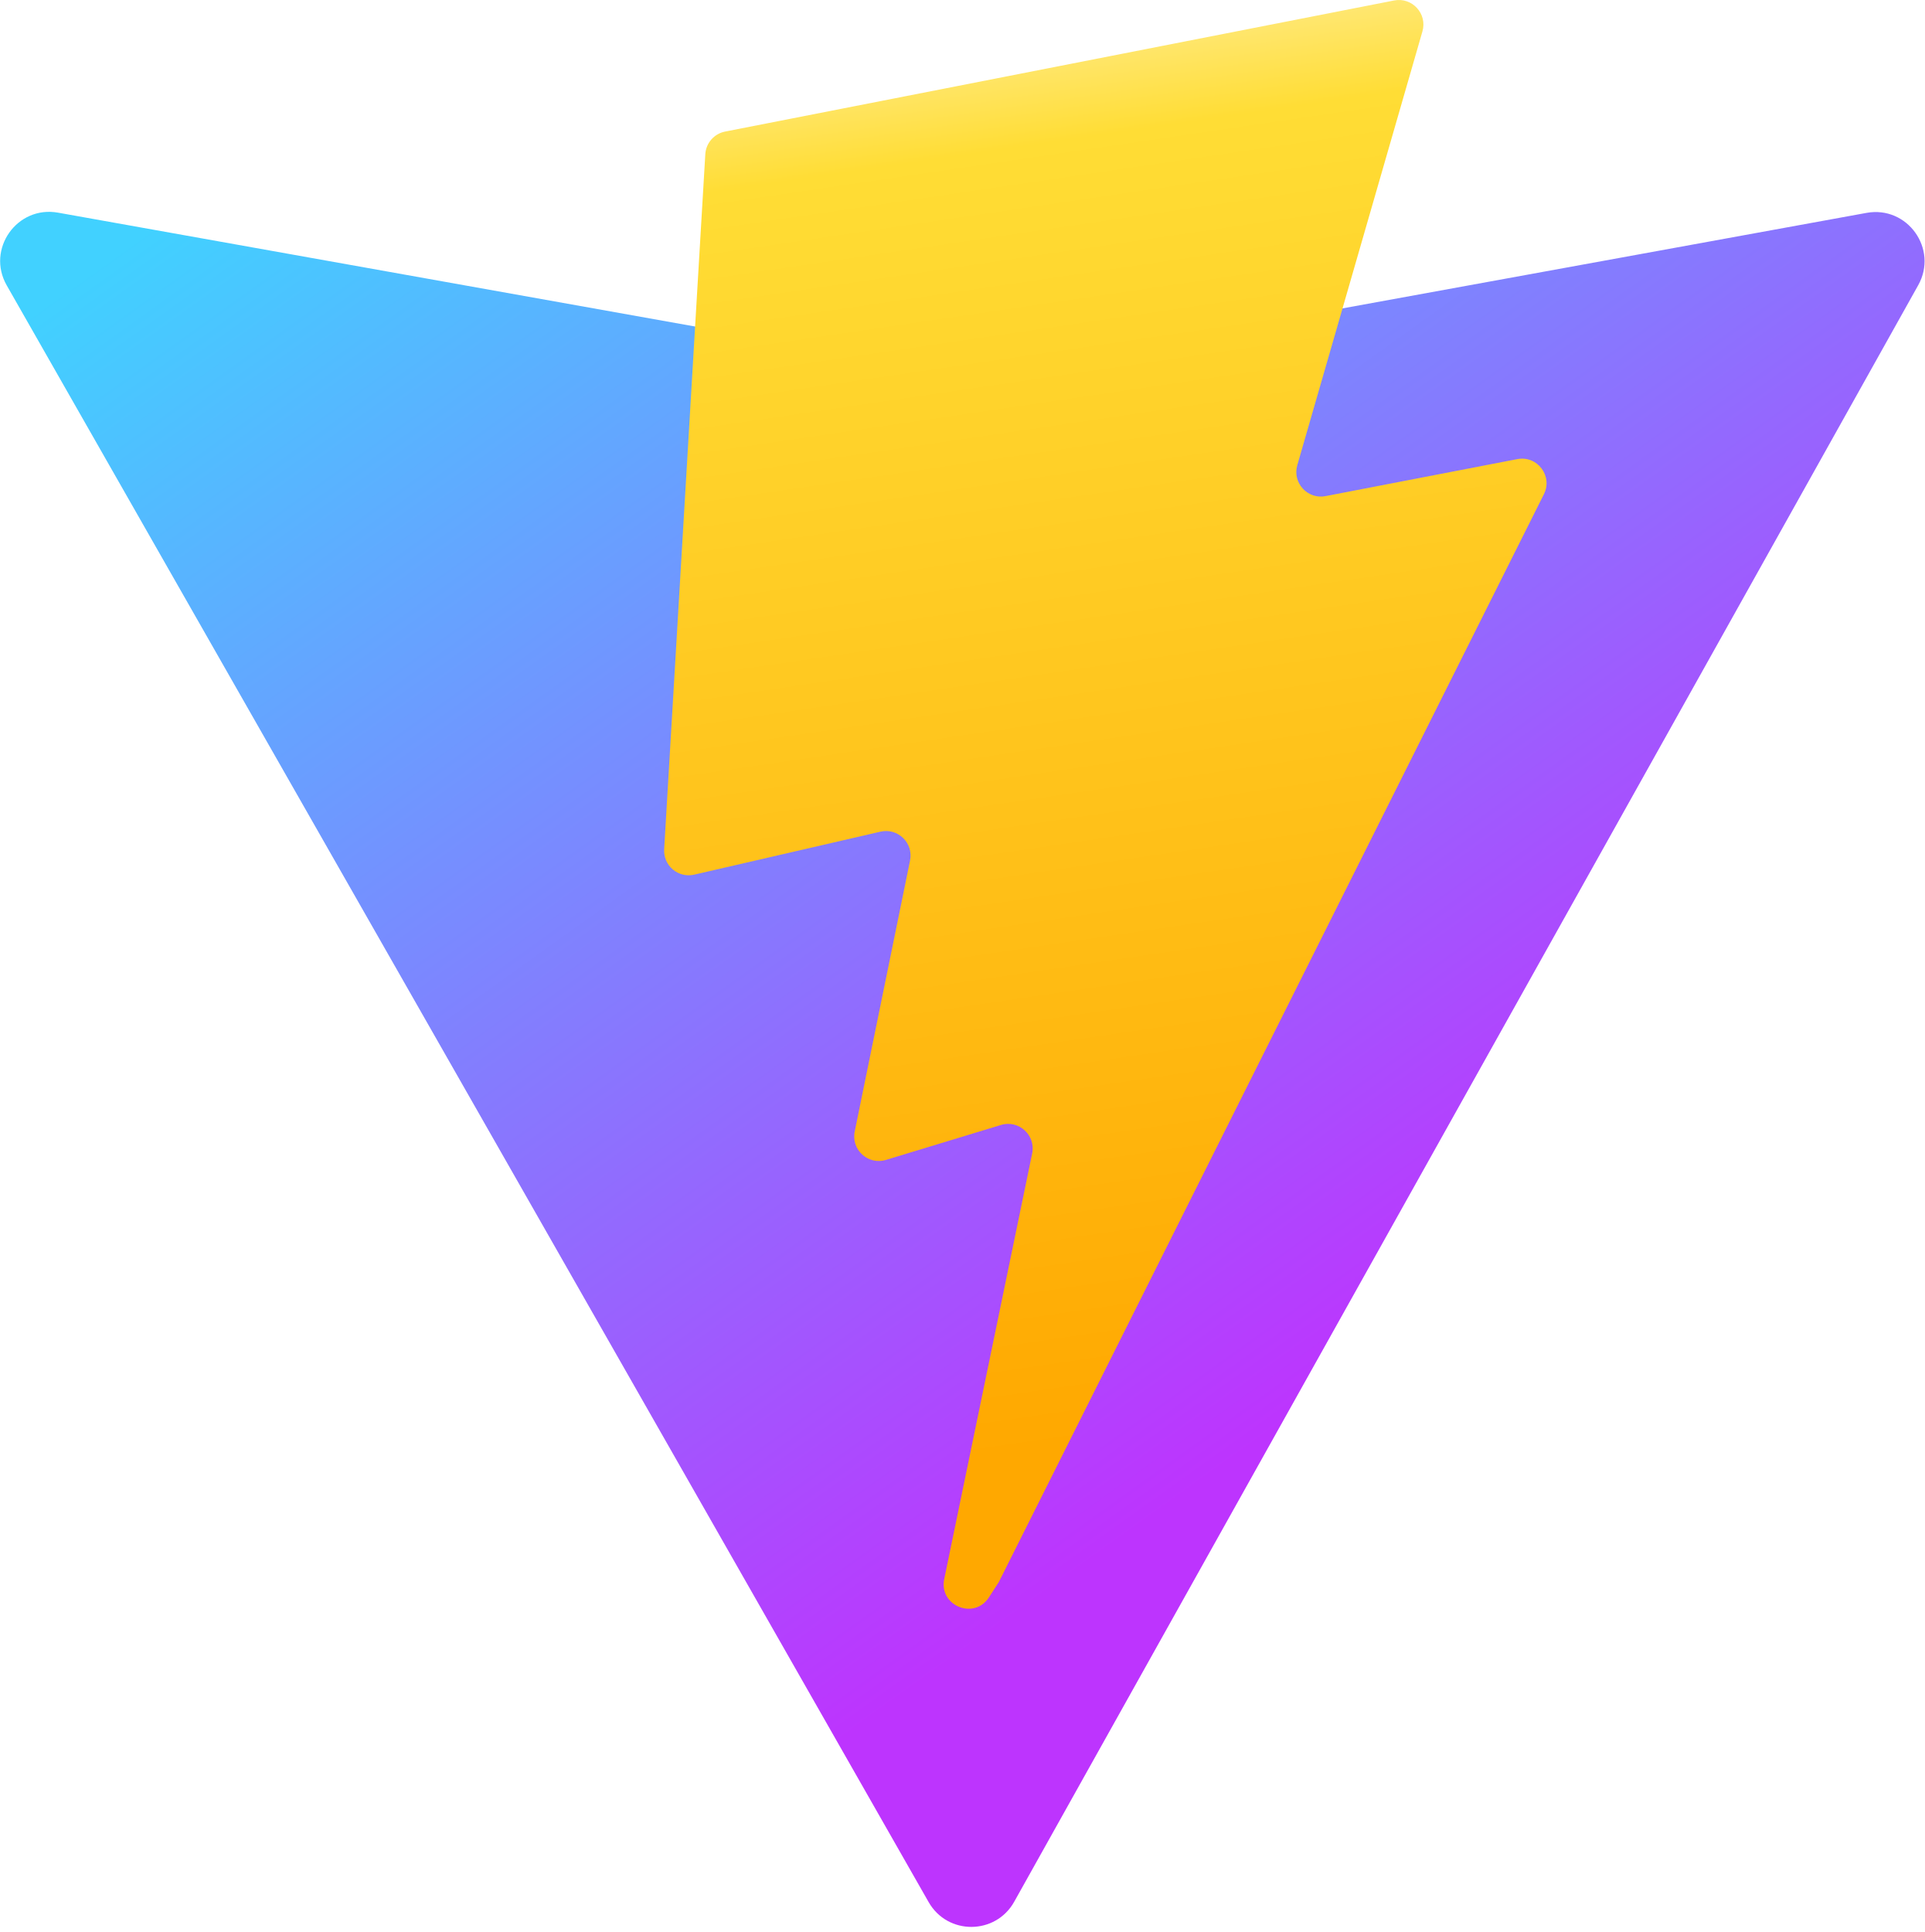
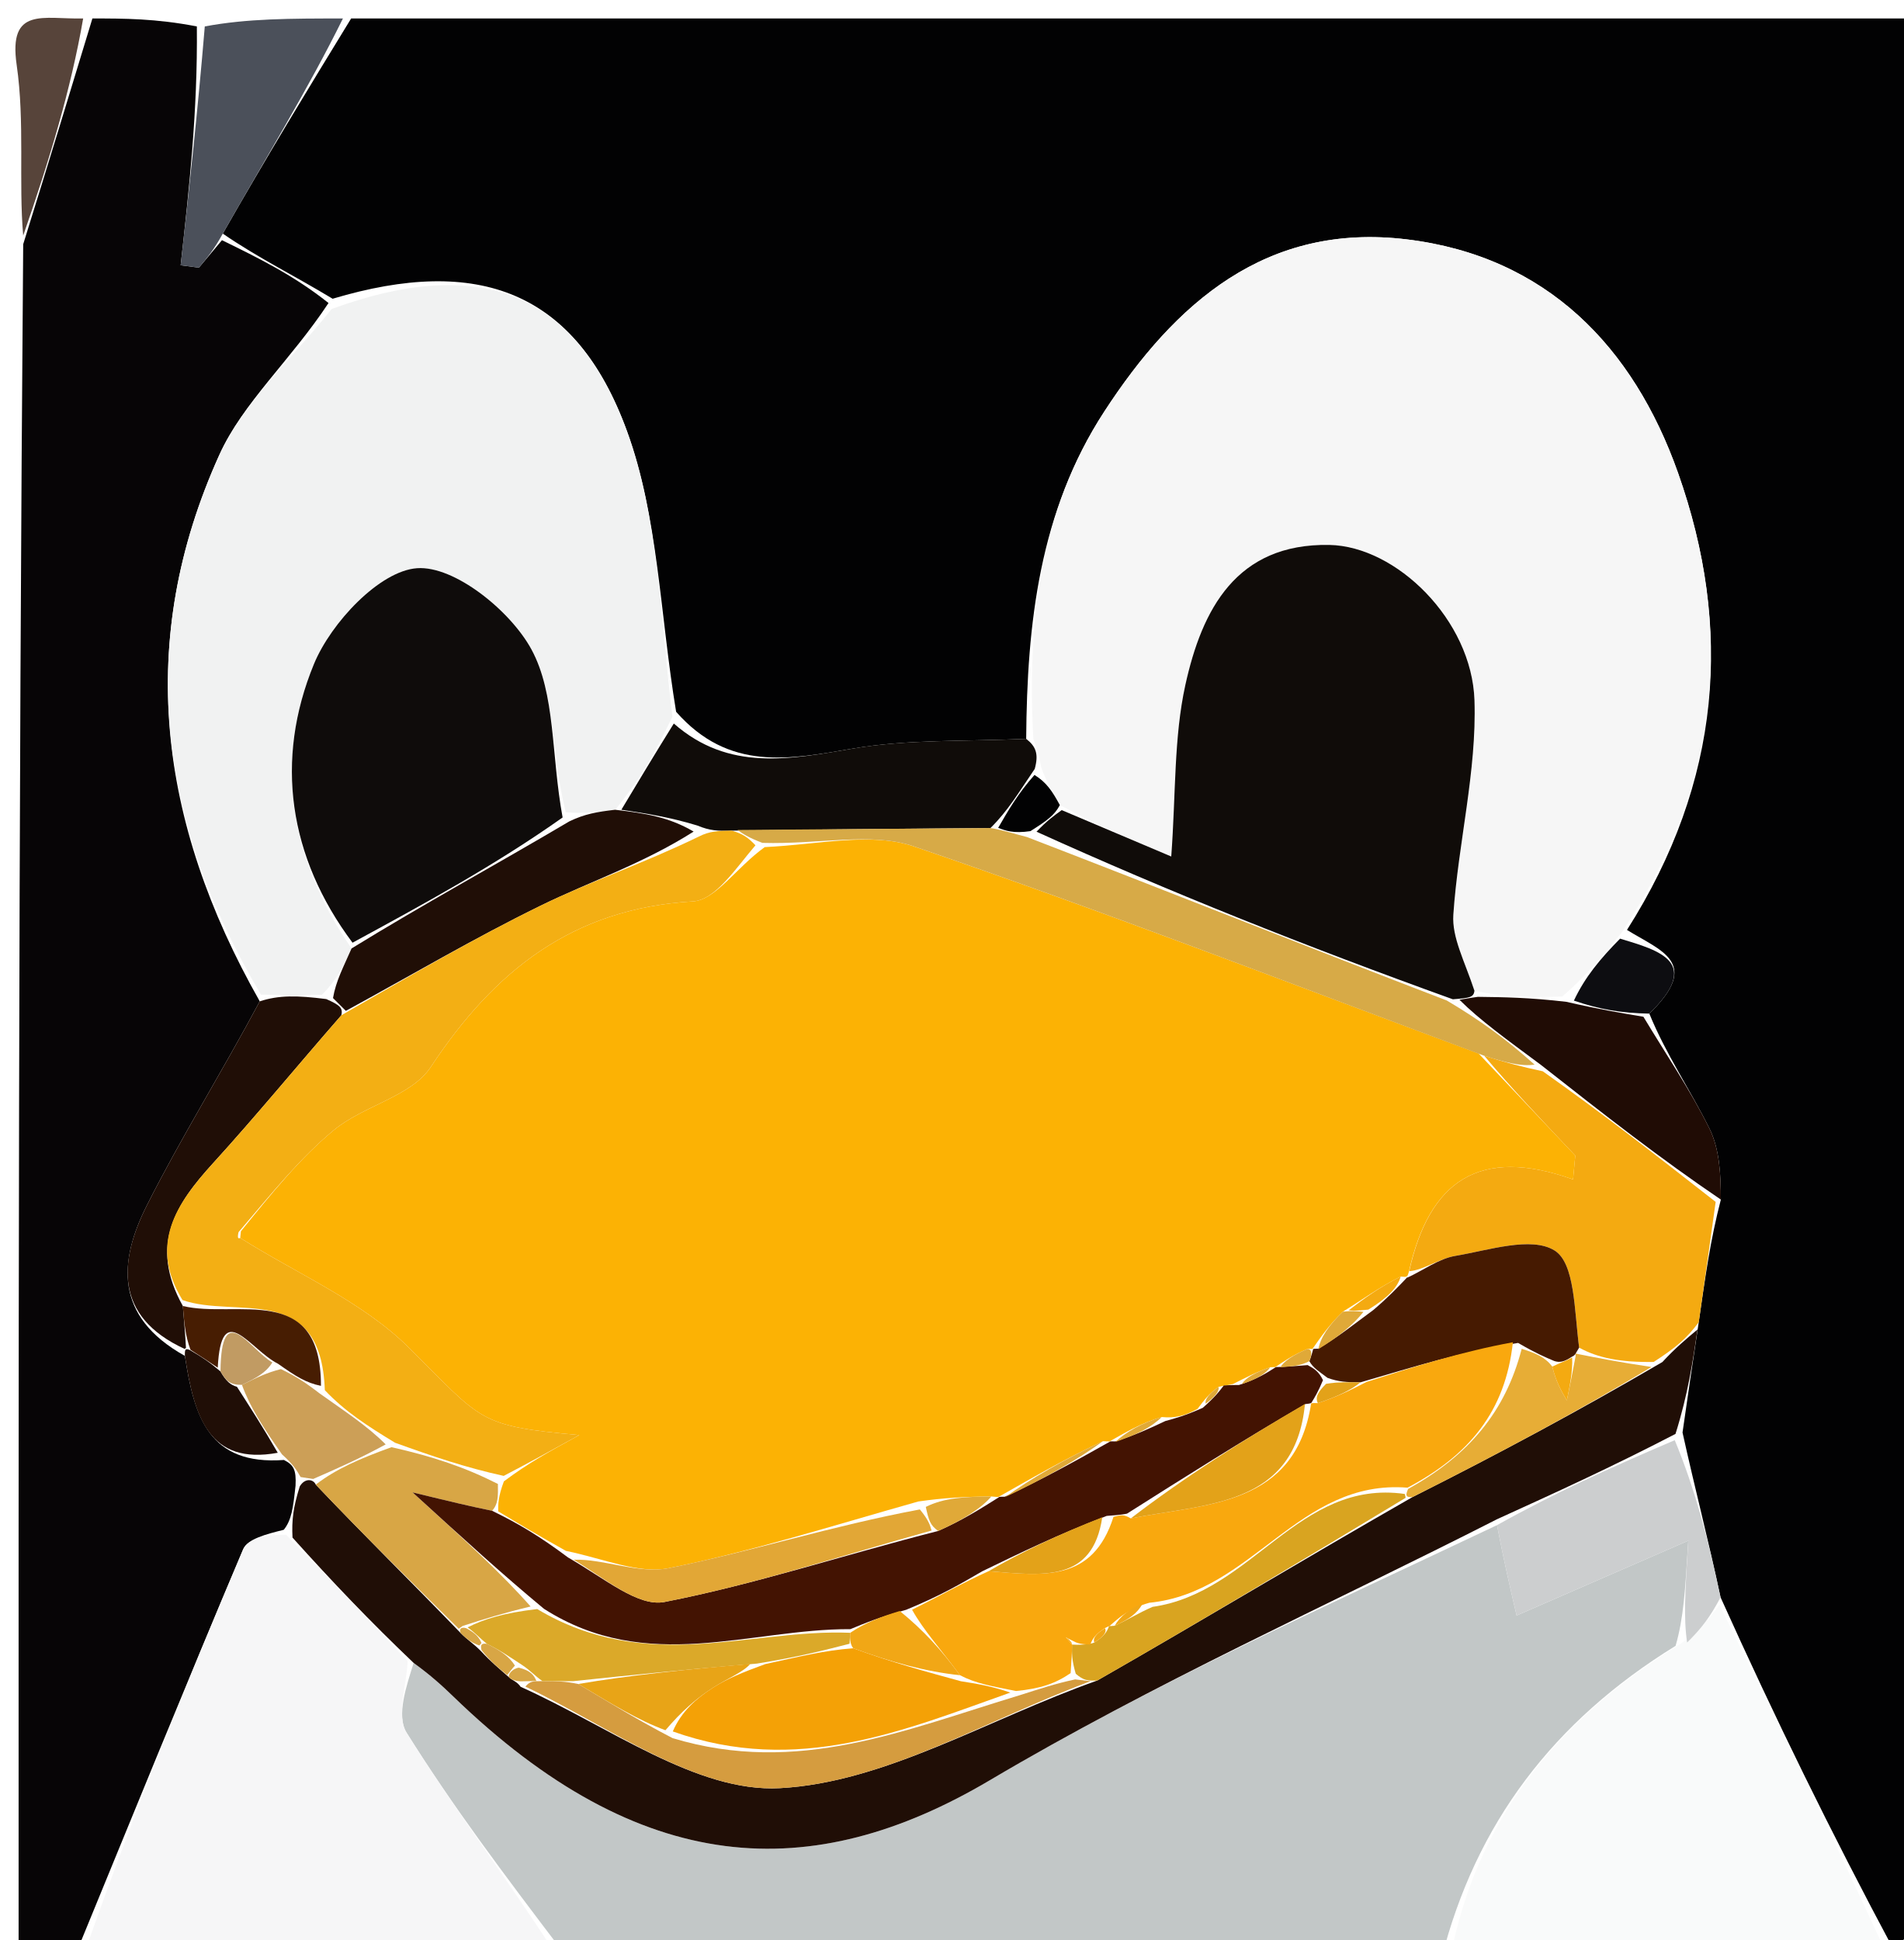
- <svg xmlns="http://www.w3.org/2000/svg" aria-hidden="true" role="img" class="iconify iconify--logos" width="31.88" height="32" preserveAspectRatio="xMidYMid meet" viewBox="0 0 256 257">
-   <defs>
-     <linearGradient id="IconifyId1813088fe1fbc01fb466" x1="-.828%" x2="57.636%" y1="7.652%" y2="78.411%">
-       <stop offset="0%" stop-color="#41D1FF" />
-       <stop offset="100%" stop-color="#BD34FE" />
-     </linearGradient>
-     <linearGradient id="IconifyId1813088fe1fbc01fb467" x1="43.376%" x2="50.316%" y1="2.242%" y2="89.03%">
-       <stop offset="0%" stop-color="#FFEA83" />
-       <stop offset="8.333%" stop-color="#FFDD35" />
-       <stop offset="100%" stop-color="#FFA800" />
-     </linearGradient>
-   </defs>
-   <path fill="url(#IconifyId1813088fe1fbc01fb466)" d="M255.153 37.938L134.897 252.976c-2.483 4.44-8.862 4.466-11.382.048L.875 37.958c-2.746-4.814 1.371-10.646 6.827-9.67l120.385 21.517a6.537 6.537 0 0 0 2.322-.004l117.867-21.483c5.438-.991 9.574 4.796 6.877 9.62Z" />
-   <path fill="url(#IconifyId1813088fe1fbc01fb467)" d="M185.432.063L96.44 17.501a3.268 3.268 0 0 0-2.634 3.014l-5.474 92.456a3.268 3.268 0 0 0 3.997 3.378l24.777-5.718c2.318-.535 4.413 1.507 3.936 3.838l-7.361 36.047c-.495 2.426 1.782 4.5 4.151 3.78l15.304-4.649c2.372-.72 4.652 1.36 4.15 3.788l-11.698 56.621c-.732 3.542 3.979 5.473 5.943 2.437l1.313-2.028l72.516-144.72c1.215-2.423-.88-5.186-3.54-4.672l-25.505 4.922c-2.396.462-4.435-1.77-3.759-4.114l16.646-57.705c.677-2.35-1.37-4.583-3.769-4.113Z" />
+ <svg xmlns="http://www.w3.org/2000/svg" version="1.1" id="Layer_1" x="0px" y="0px" width="100%" viewBox="0 0 103 105" enable-background="new 0 0 103 105" xml:space="preserve">
+   <path fill="#020203" opacity="1" stroke="none" d=" M19,1   C47.333,1 75.667,1 104,1   C104,34.667 104.011,68.333 103.958,102   C103.956,103.334 103.333,104.667 102.527,105.635   C99.051,99.132 96.048,92.995 93.099,86.45   C92.436,83.32 91.718,80.595 91.042,77.533   C91.34,75.449 91.597,73.703 91.919,71.566   C92.268,69.133 92.552,67.092 93.116,64.926   C93.112,63.549 93.049,62.186 92.493,61.068   C91.455,58.981 90.13,57.035 89.246,54.861   C92.098,52.088 89.846,51.461 88.037,50.331   C93.151,42.285 93.773,34 90.799,25.594   C88.387,18.778 83.687,13.871 76.119,12.956   C68.526,12.037 63.592,16.375 59.755,22.272   C56.24,27.672 55.573,33.737 55.527,39.989   C52.144,40.134 49.102,40.011 46.167,40.512   C42.719,41.101 39.439,41.769 36.585,38.524   C35.704,33.195 35.618,27.971 33.926,23.334   C31.147,15.72 25.867,13.819 17.998,16.169   C15.89,14.896 13.95,13.948 12.055,12.644   C14.401,8.526 16.7,4.763 19,1  z" />
+   <path fill="#070506" opacity="1" stroke="none" d=" M12.01,13   C13.95,13.948 15.89,14.896 17.776,16.4   C15.732,19.499 13.154,21.776 11.862,24.634   C7.326,34.668 8.541,44.471 14.055,54.196   C11.963,58.104 9.795,61.575 7.959,65.214   C6.43,68.242 6.152,71.239 10.005,73.386   C10.506,76.695 11.308,79.315 15.364,79.019   C15.888,79.284 16.037,79.551 15.992,80.411   C15.863,81.597 15.781,82.274 15.354,82.798   C14.374,83.043 13.393,83.295 13.154,83.86   C10.041,91.214 7.034,98.613 4,106   C3.005,106 2.009,106 1.007,106   C1,75.312 1,44.625 1.255,13.219   C2.674,8.667 3.837,4.834 5,1   C6.714,1 8.429,1 10.652,1.431   C10.699,6.027 10.237,10.193 9.775,14.358   C10.104,14.401 10.434,14.444 10.764,14.486   C11.179,13.991 11.594,13.495 12.01,13  z" />
+   <path fill="#C2C7C7" opacity="1" stroke="none" d=" M78,106   C62.312,106 46.625,106 30.459,105.645   C27.29,101.473 24.475,97.734 22.002,93.782   C21.425,92.86 22.009,91.21 22.382,90.003   C23.311,90.677 23.924,91.236 24.52,91.813   C34.677,101.649 43.92,102.062 53.567,96.349   C62.404,91.116 71.838,86.892 81.003,82.547   C81.371,84.47 81.745,86.071 82.064,87.438   C85.527,85.928 88.042,84.832 91.353,83.389   C91.182,86.171 91.094,87.595 90.667,89.08   C84.035,93.164 79.847,98.727 78,106  z" />
+   <path fill="#F6F6F7" opacity="1" stroke="none" d=" M22.059,89.895   C22.009,91.21 21.425,92.86 22.002,93.782   C24.475,97.734 27.29,101.473 29.99,105.645   C21.646,106 13.292,106 4.469,106   C7.034,98.613 10.041,91.214 13.154,83.86   C13.393,83.295 14.374,83.043 15.484,83.069   C17.992,85.626 20.025,87.761 22.059,89.895  z" />
+   <path fill="#F9FAFA" opacity="1" stroke="none" d=" M78.469,106   C79.847,98.727 84.035,93.164 90.951,88.959   C92.065,88.137 92.555,87.497 93.045,86.857   C96.048,92.995 99.051,99.132 102.027,105.635   C94.312,106 86.625,106 78.469,106  z" />
+   <path fill="#4B505A" opacity="1" stroke="none" d=" M12.055,12.644   C11.594,13.495 11.179,13.991 10.764,14.486   C10.434,14.444 10.104,14.401 9.775,14.358   C10.237,10.193 10.699,6.027 11.081,1.431   C13.371,1 15.741,1 18.556,1   C16.7,4.763 14.401,8.526 12.055,12.644  z" />
+   <path fill="#57443A" opacity="1" stroke="none" d=" M4.5,1   C3.837,4.834 2.674,8.667 1.255,12.75   C1,9.833 1.351,6.616 0.902,3.514   C0.443,0.337 2.346,1.048 4.5,1  z" />
+   <path fill="#F6F6F6" opacity="1" stroke="none" d=" M55.915,39.997   C55.573,33.737 56.24,27.672 59.755,22.272   C63.592,16.375 68.526,12.037 76.119,12.956   C83.687,13.871 88.387,18.778 90.799,25.594   C93.773,34 93.151,42.285 87.783,50.433   C86.585,51.895 85.761,52.885 84.527,53.939   C82.732,53.986 81.348,53.97 79.782,53.622   C79.258,52.029 78.556,50.742 78.64,49.508   C78.902,45.627 79.912,41.75 79.784,37.9   C79.638,33.553 75.554,29.561 71.931,29.494   C66.886,29.401 65.037,33.002 64.141,37.068   C63.513,39.916 63.629,42.928 63.377,46.357   C61.307,45.48 59.379,44.663 57.349,43.576   C56.943,42.829 56.638,42.353 56.345,41.549   C56.21,40.813 56.062,40.405 55.915,39.997  z" />
+   <path fill="#F1F2F2" opacity="1" stroke="none" d=" M14.121,53.833   C8.541,44.471 7.326,34.668 11.862,24.634   C13.154,21.776 15.732,19.499 17.943,16.725   C25.867,13.819 31.147,15.72 33.926,23.334   C35.618,27.971 35.704,33.195 36.386,38.791   C35.381,40.894 34.501,42.36 33.287,43.827   C32.294,43.942 31.635,44.056 30.611,43.96   C29.816,40.841 30.071,37.561 28.751,35.139   C27.612,33.047 24.587,30.609 22.568,30.753   C20.542,30.897 17.908,33.705 16.987,35.942   C14.851,41.13 15.606,46.378 19.023,51.333   C18.576,52.358 18.182,53.073 17.422,53.842   C16.078,53.875 15.1,53.854 14.121,53.833  z" />
+   <path fill="#200E06" opacity="1" stroke="none" d=" M22.382,90.003   C20.025,87.761 17.992,85.626 15.828,83.221   C15.781,82.274 15.863,81.597 16.219,80.452   C16.493,79.984 16.951,80.046 17.085,80.352   C19.755,83.158 22.291,85.657 24.927,88.388   C25.317,88.782 25.607,88.943 26.017,89.357   C26.575,89.961 27.011,90.311 27.554,90.79   C27.662,90.919 27.985,91.009 28.169,91.294   C32.976,93.455 37.689,97.024 42.198,96.782   C47.891,96.477 53.416,93.065 59.375,90.956   C65.176,87.636 70.617,84.352 76.439,81.023   C81.159,78.648 85.497,76.32 89.951,73.719   C90.663,72.95 91.259,72.453 91.854,71.957   C91.597,73.703 91.34,75.449 90.662,77.609   C87.163,79.424 84.086,80.824 81.009,82.224   C71.838,86.892 62.404,91.116 53.567,96.349   C43.92,102.062 34.677,101.649 24.52,91.813   C23.924,91.236 23.311,90.677 22.382,90.003  z" />
+   <path fill="#F4AA11" opacity="1" stroke="none" d=" M91.919,71.566   C91.259,72.453 90.663,72.95 89.482,73.714   C87.68,73.74 86.464,73.5 85.447,72.939   C85.181,70.901 85.222,68.368 84.117,67.681   C82.862,66.901 80.562,67.667 78.752,67.973   C77.85,68.125 77.028,68.748 76.253,68.803   C77.341,63.922 80.037,62.024 85.119,63.835   C85.159,63.404 85.198,62.974 85.238,62.543   C83.493,60.701 81.749,58.859 80.313,57.143   C81.456,57.5 82.292,57.73 83.481,57.982   C86.835,60.353 89.835,62.702 92.835,65.051   C92.552,67.092 92.268,69.133 91.919,71.566  z" />
+   <path fill="#100C09" opacity="1" stroke="none" d=" M33.622,43.827   C34.501,42.36 35.381,40.894 36.46,39.16   C39.439,41.769 42.719,41.101 46.167,40.512   C49.102,40.011 52.144,40.134 55.527,39.989   C56.062,40.405 56.21,40.813 55.99,41.616   C55.085,42.943 54.548,43.875 53.596,44.815   C48.757,44.855 44.332,44.888 39.589,44.957   C38.846,44.98 38.42,44.967 37.725,44.678   C36.178,44.21 34.9,44.019 33.622,43.827  z" />
+   <path fill="#CCCECF" opacity="1" stroke="none" d=" M81.003,82.547   C84.086,80.824 87.163,79.424 90.621,77.947   C91.718,80.595 92.436,83.32 93.099,86.45   C92.555,87.497 92.065,88.137 91.291,88.898   C91.094,87.595 91.182,86.171 91.353,83.389   C88.042,84.832 85.527,85.928 82.064,87.438   C81.745,86.071 81.371,84.47 81.003,82.547  z" />
+   <path fill="#200C05" opacity="1" stroke="none" d=" M93.116,64.926   C89.835,62.702 86.835,60.353 83.39,57.644   C81.511,56.248 80.076,55.213 78.971,54.112   C79.521,54.015 79.742,53.984 79.964,53.953   C81.348,53.97 82.732,53.986 84.754,54.222   C86.569,54.637 87.747,54.834 88.925,55.03   C90.13,57.035 91.455,58.981 92.493,61.068   C93.049,62.186 93.112,63.549 93.116,64.926  z" />
+   <path fill="#0D0D11" opacity="1" stroke="none" d=" M89.246,54.861   C87.747,54.834 86.569,54.637 85.164,54.158   C85.761,52.885 86.585,51.895 87.664,50.803   C89.846,51.461 92.098,52.088 89.246,54.861  z" />
+   <path fill="#200E06" opacity="1" stroke="none" d=" M14.055,54.196   C15.1,53.854 16.078,53.875 17.654,54.073   C18.405,54.404 18.559,54.558 18.472,54.949   C16,57.784 13.826,60.433 11.522,62.964   C9.526,65.157 8.04,67.364 9.894,70.685   C9.971,71.649 10.029,72.291 10.063,72.952   C10.039,72.97 9.991,73.009 9.991,73.009   C6.152,71.239 6.43,68.242 7.959,65.214   C9.795,61.575 11.963,58.104 14.055,54.196  z" />
+   <path fill="#CC9F57" opacity="1" stroke="none" d=" M16.951,80.046   C16.951,80.046 16.493,79.984 16.266,79.943   C16.037,79.551 15.888,79.284 15.255,78.711   C14.221,77.233 13.521,76.145 13.092,74.953   C13.875,74.577 14.387,74.304 15.202,74.1   C16.025,74.503 16.545,74.837 17.275,75.403   C18.677,76.403 19.87,77.17 20.869,78.177   C19.434,78.96 18.193,79.503 16.951,80.046  z" />
+   <path fill="#200E06" opacity="1" stroke="none" d=" M12.82,75.057   C13.521,76.145 14.221,77.233 15.03,78.63   C11.308,79.315 10.506,76.695 10.005,73.386   C9.991,73.009 10.039,72.97 10.283,73.073   C10.946,73.459 11.364,73.742 11.93,74.227   C12.228,74.753 12.475,74.963 12.82,75.057  z" />
+   <path fill="#100C09" opacity="1" stroke="none" d=" M79.782,53.622   C79.742,53.984 79.521,54.015 78.614,54.085   C70.588,51.194 63.248,48.265 56.086,45.015   C56.66,44.411 57.055,44.129 57.45,43.846   C59.379,44.663 61.307,45.48 63.377,46.357   C63.629,42.928 63.513,39.916 64.141,37.068   C65.037,33.002 66.886,29.401 71.931,29.494   C75.554,29.561 79.638,33.553 79.784,37.9   C79.912,41.75 78.902,45.627 78.64,49.508   C78.556,50.742 79.258,52.029 79.782,53.622  z" />
+   <path fill="#020203" opacity="1" stroke="none" d=" M57.349,43.576   C57.055,44.129 56.66,44.411 55.757,44.984   C54.836,45.119 54.423,44.963 54.011,44.807   C54.548,43.875 55.085,42.943 55.977,41.943   C56.638,42.353 56.943,42.829 57.349,43.576  z" />
+   <path fill="#0F0C0B" opacity="1" stroke="none" d=" M19.075,51.023   C15.606,46.378 14.851,41.13 16.987,35.942   C17.908,33.705 20.542,30.897 22.568,30.753   C24.587,30.609 27.612,33.047 28.751,35.139   C30.071,37.561 29.816,40.841 30.443,44.244   C26.786,46.834 22.93,48.928 19.075,51.023  z" />
+   <path fill="#200E06" opacity="1" stroke="none" d=" M19.023,51.333   C22.93,48.928 26.786,46.834 30.809,44.455   C31.635,44.056 32.294,43.942 33.287,43.827   C34.9,44.019 36.178,44.21 37.532,45.008   C34.816,46.736 31.947,47.7 29.251,49.019   C25.668,50.772 22.22,52.801 18.714,54.712   C18.559,54.558 18.405,54.404 18.019,54.019   C18.182,53.073 18.576,52.358 19.023,51.333  z" />
+   <path fill="#D59C3F" opacity="1" stroke="none" d=" M59.014,90.993   C53.416,93.065 47.891,96.477 42.198,96.782   C37.689,97.024 32.976,93.455 28.429,91.285   C28.677,90.988 28.851,90.985 29.353,90.989   C30.12,90.994 30.559,90.993 31.293,91.143   C33.057,92.199 34.526,93.104 36.393,94.074   C43.171,96.126 48.98,93.622 55.187,91.749   C56.296,91.396 57.097,91.127 58.176,90.896   C58.641,90.954 58.828,90.973 59.014,90.993  z" />
+   <path fill="#D8A645" opacity="1" stroke="none" d=" M17.085,80.352   C18.193,79.503 19.434,78.96 21.184,78.327   C23.439,78.832 25.186,79.426 26.942,80.317   C26.954,81.009 26.955,81.405 26.628,81.769   C25.36,81.51 24.42,81.281 22.323,80.772   C25.219,83.415 27.147,85.175 28.711,86.949   C27.267,87.296 26.186,87.629 25.032,88.004   C24.958,88.047 24.827,88.156 24.827,88.156   C22.291,85.657 19.755,83.158 17.085,80.352  M24.582,85.514   C24.582,85.514 24.481,85.572 24.582,85.514  z" />
+   <path fill="#D9A420" opacity="1" stroke="none" d=" M59.375,90.956   C58.828,90.973 58.641,90.954 58.211,90.593   C57.984,89.845 58.001,89.437 58.009,89.014   C58.001,89.001 58.029,89.018 58.272,89.02   C58.515,89.022 59.001,89.002 59.219,88.895   C59.709,88.591 59.9,88.334 60.01,88.01   C60.008,88.002 60.024,88.019 60.316,87.992   C61.074,87.648 61.539,87.331 62.365,86.969   C67.757,86.207 70.266,80.042 76.008,80.858   C76.041,80.923 76.058,81.069 76.058,81.069   C70.617,84.352 65.176,87.636 59.375,90.956  z" />
+   <path fill="#E7AD36" opacity="1" stroke="none" d=" M85.248,73.259   C86.464,73.5 87.68,73.74 89.365,73.986   C85.497,76.32 81.159,78.648 76.439,81.023   C76.058,81.069 76.041,80.923 76.195,80.585   C79.47,78.775 81.457,76.413 82.34,73.001   C83.115,73.247 83.607,73.454 83.997,73.966   C84.191,74.78 84.486,75.289 84.782,75.798   C84.943,75.011 85.104,74.224 85.258,73.392   C85.25,73.348 85.248,73.259 85.248,73.259  z" />
+   <path fill="#D8A645" opacity="1" stroke="none" d=" M27.447,90.661   C27.011,90.311 26.575,89.961 26.058,89.314   C25.978,89.018 26.055,88.927 26.345,88.97   C27.094,89.337 27.554,89.661 27.863,90.147   C27.713,90.309 27.447,90.661 27.447,90.661  z" />
+   <path fill="#D8A645" opacity="1" stroke="none" d=" M25.937,89.061   C25.607,88.943 25.317,88.782 24.927,88.388   C24.827,88.156 24.958,88.047 25.228,88.124   C25.744,88.396 25.93,88.638 26.055,88.927   C26.055,88.927 25.978,89.018 25.937,89.061  z" />
+   <path fill="#D8A645" opacity="1" stroke="none" d=" M29.024,90.982   C28.851,90.985 28.677,90.988 28.245,91   C27.985,91.009 27.662,90.919 27.554,90.79   C27.447,90.661 27.713,90.309 28.078,90.261   C28.708,90.416 28.902,90.671 29.024,90.982  z" />
+   <path fill="#FCB204" opacity="1" stroke="none" d=" M26.956,81.8   C26.955,81.405 26.954,81.009 27.265,80.177   C28.601,79.179 29.624,78.617 31.346,77.671   C25.827,77.181 26.112,76.894 22.127,72.941   C19.604,70.439 16.078,68.948 13.001,67.002   C13,67 12.996,66.997 13.035,66.64   C14.723,64.561 16.237,62.678 18.061,61.168   C19.668,59.838 22.256,59.345 23.306,57.754   C26.754,52.528 31.004,49.164 37.499,48.786   C38.717,48.715 39.838,46.959 41.379,45.849   C44.333,45.71 47.143,45.022 49.449,45.809   C59.713,49.315 69.833,53.242 80.005,57.017   C81.749,58.859 83.493,60.701 85.238,62.543   C85.198,62.974 85.159,63.404 85.119,63.835   C80.037,62.024 77.341,63.922 76.245,68.791   C76.153,69.134 76.15,69.128 75.792,69.092   C74.615,69.676 73.796,70.297 72.66,70.994   C71.897,71.731 71.453,72.392 71.007,73.024   C71.004,72.996 71.057,73.017 70.744,73.011   C69.948,73.345 69.465,73.685 68.987,74.005   C68.992,73.984 69.034,73.995 68.731,73.999   C67.915,74.286 67.4,74.57 66.723,74.904   C66.559,74.956 66.218,74.988 65.937,75.064   C65.422,75.437 65.188,75.734 64.797,76.258   C64.113,76.626 63.587,76.768 62.86,76.695   C61.775,77.008 60.89,77.536 60.003,78.033   C60.002,78.002 60.059,78.026 59.682,78.003   C57.542,79.005 55.78,80.031 54.01,81.029   C54.002,81 54.046,81.04 53.644,80.994   C52.167,81.008 51.092,81.068 49.694,81.265   C44.985,82.593 40.637,83.98 36.19,84.874   C34.555,85.202 32.686,84.364 30.618,83.937   C29.193,83.144 28.075,82.472 26.956,81.8  z" />
+   <path fill="#D7AA47" opacity="1" stroke="none" d=" M80.313,57.143   C69.833,53.242 59.713,49.315 49.449,45.809   C47.143,45.022 44.333,45.71 41.254,45.62   C40.471,45.322 40.189,45.122 39.907,44.921   C44.332,44.888 48.757,44.855 53.596,44.815   C54.423,44.963 54.836,45.119 55.578,45.306   C63.248,48.265 70.588,51.194 78.285,54.15   C80.076,55.213 81.511,56.248 83.037,57.622   C82.292,57.73 81.456,57.5 80.313,57.143  z" />
+   <path fill="#461A01" opacity="1" stroke="none" d=" M84.099,73.662   C83.607,73.454 83.115,73.247 82.146,72.685   C79.092,73.153 76.515,73.975 73.615,74.817   C72.86,74.815 72.428,74.793 71.829,74.573   C71.36,74.212 71.059,74.048 70.85,73.673   C70.942,73.462 71.057,73.017 71.057,73.017   C71.057,73.017 71.004,72.996 71.331,72.995   C72.453,72.337 73.248,71.68 74.309,70.904   C75.1,70.233 75.625,69.68 76.15,69.128   C76.15,69.128 76.153,69.134 76.161,69.146   C77.028,68.748 77.85,68.125 78.752,67.973   C80.562,67.667 82.862,66.901 84.117,67.681   C85.222,68.368 85.181,70.901 85.447,72.939   C85.248,73.259 85.25,73.348 85.063,73.427   C84.648,73.709 84.389,73.761 84.099,73.662  z" />
+   <path fill="#F3AF14" opacity="1" stroke="none" d=" M39.589,44.957   C40.189,45.122 40.471,45.322 40.878,45.751   C39.838,46.959 38.717,48.715 37.499,48.786   C31.004,49.164 26.754,52.528 23.306,57.754   C22.256,59.345 19.668,59.838 18.061,61.168   C16.237,62.678 14.723,64.561 12.905,66.692   C12.826,67.069 12.914,67.036 13.003,67.004   C16.078,68.948 19.604,70.439 22.127,72.941   C26.112,76.894 25.827,77.181 31.346,77.671   C29.624,78.617 28.601,79.179 27.255,79.881   C25.186,79.426 23.439,78.832 21.378,78.087   C19.87,77.17 18.677,76.403 17.576,75.241   C17.375,69.345 12.746,71.383 9.875,70.364   C8.04,67.364 9.526,65.157 11.522,62.964   C13.826,60.433 16,57.784 18.472,54.949   C22.22,52.801 25.668,50.772 29.251,49.019   C31.947,47.7 34.816,46.736 37.802,45.284   C38.42,44.967 38.846,44.98 39.589,44.957  z" />
+   <path fill="#471D02" opacity="1" stroke="none" d=" M9.894,70.685   C12.746,71.383 17.375,69.345 17.367,75.008   C16.545,74.837 16.025,74.503 15.04,73.809   C13.522,73.047 11.973,70.237 11.782,74.025   C11.364,73.742 10.946,73.459 10.307,73.054   C10.029,72.291 9.971,71.649 9.894,70.685  z" />
+   <path fill="#C19B63" opacity="1" stroke="none" d=" M11.93,74.227   C11.973,70.237 13.522,73.047 14.737,73.741   C14.387,74.304 13.875,74.577 13.092,74.953   C12.475,74.963 12.228,74.753 11.93,74.227  z" />
+   <path fill="#F9A80E" opacity="1" stroke="none" d=" M73.938,74.797   C76.515,73.975 79.092,73.153 81.863,72.648   C81.457,76.413 79.47,78.775 76.162,80.519   C70.266,80.042 67.757,86.207 62.191,86.747   C61.11,87.052 60.567,87.535 60.024,88.019   C60.024,88.019 60.008,88.002 59.791,88.117   C59.303,88.428 59.112,88.685 59.001,89.002   C59.001,89.002 58.515,89.022 58.213,88.889   C57.83,88.708 57.749,88.659 57.669,88.611   C57.785,88.75 57.902,88.889 58.018,89.028   C58.001,89.437 57.984,89.845 57.933,90.555   C57.097,91.127 56.296,91.396 54.978,91.524   C53.638,91.254 52.816,91.125 51.944,90.669   C50.932,89.29 49.971,88.239 49.352,87.123   C50.846,86.387 51.998,85.715 53.494,85.038   C56.454,85.283 59.122,85.648 60.251,82.098   C60.655,81.99 60.819,81.957 61.186,82.182   C65.308,81.368 70.074,81.542 70.947,75.96   C70.968,75.964 70.961,75.922 71.311,75.943   C72.42,75.574 73.179,75.185 73.938,74.797  z" />
+   <path fill="#F4A106" opacity="1" stroke="none" d=" M51.994,90.995   C52.816,91.125 53.638,91.254 54.67,91.608   C48.98,93.622 43.171,96.126 36.405,93.712   C36.865,92.635 37.675,91.927 38.569,91.351   C39.345,90.852 40.217,90.503 41.41,90.066   C43.173,89.685 44.572,89.325 46.168,89.21   C48.242,89.967 50.118,90.481 51.994,90.995  z" />
+   <path fill="#DBA929" opacity="1" stroke="none" d=" M45.97,88.966   C44.572,89.325 43.173,89.685 40.959,90.04   C37.096,90.354 34.046,90.674 30.997,90.993   C30.559,90.993 30.12,90.994 29.353,90.989   C28.902,90.671 28.708,90.416 28.228,90.1   C27.554,89.661 27.094,89.337 26.345,88.97   C25.93,88.638 25.744,88.396 25.301,88.081   C26.186,87.629 27.267,87.296 29.069,87.088   C35.014,90.642 40.589,88.15 46.004,88.373   C45.992,88.571 45.97,88.966 45.97,88.966  z" />
+   <path fill="#E8A417" opacity="1" stroke="none" d=" M31.293,91.143   C34.046,90.674 37.096,90.354 40.595,90.061   C40.217,90.503 39.345,90.852 38.569,91.351   C37.675,91.927 36.865,92.635 36.007,93.647   C34.526,93.104 33.057,92.199 31.293,91.143  z" />
+   <path fill="#431302" opacity="1" stroke="none" d=" M46.015,88.176   C40.589,88.15 35.014,90.642 29.433,87.074   C27.147,85.175 25.219,83.415 22.323,80.772   C24.42,81.281 25.36,81.51 26.628,81.769   C28.075,82.472 29.193,83.144 30.736,84.295   C32.768,85.467 34.535,86.981 35.955,86.705   C40.838,85.754 45.599,84.177 50.766,82.861   C52.099,82.269 53.072,81.654 54.046,81.04   C54.046,81.04 54.002,81 54.369,81.008   C56.51,80.019 58.285,79.023 60.059,78.026   C60.059,78.026 60.002,78.002 60.346,78.015   C61.48,77.655 62.27,77.282 63.06,76.91   C63.587,76.768 64.113,76.626 65.082,76.197   C65.755,75.602 65.987,75.295 66.218,74.988   C66.218,74.988 66.559,74.956 67.038,74.962   C68.022,74.644 68.528,74.319 69.034,73.995   C69.034,73.995 68.992,73.984 69.284,73.984   C69.969,73.95 70.364,73.917 70.758,73.884   C71.059,74.048 71.36,74.212 71.587,74.7   C71.329,75.323 71.145,75.623 70.961,75.922   C70.961,75.922 70.968,75.964 70.633,75.993   C67.193,77.989 64.088,79.957 60.983,81.924   C60.819,81.957 60.655,81.99 59.884,82.046   C57.235,83.061 55.192,84.052 53.15,85.044   C51.998,85.715 50.846,86.387 49.029,87.129   C47.581,87.525 46.798,87.851 46.015,88.176  z" />
+   <path fill="#DBA929" opacity="1" stroke="none" d=" M24.532,85.543   C24.481,85.572 24.582,85.514 24.532,85.543  z" />
+   <path fill="#F1A716" opacity="1" stroke="none" d=" M60.316,87.992   C60.567,87.535 61.11,87.052 61.829,86.792   C61.539,87.331 61.074,87.648 60.316,87.992  z" />
+   <path fill="#F1A716" opacity="1" stroke="none" d=" M59.219,88.895   C59.112,88.685 59.303,88.428 59.793,88.124   C59.9,88.334 59.709,88.591 59.219,88.895  z" />
+   <path fill="#F4AA11" opacity="1" stroke="none" d=" M83.997,73.966   C84.389,73.761 84.648,73.709 85.071,73.471   C85.104,74.224 84.943,75.011 84.782,75.798   C84.486,75.289 84.191,74.78 83.997,73.966  z" />
+   <path fill="#E2A736" opacity="1" stroke="none" d=" M50.406,82.838   C45.599,84.177 40.838,85.754 35.955,86.705   C34.535,86.981 32.768,85.467 31.042,84.416   C32.686,84.364 34.555,85.202 36.19,84.874   C40.637,83.98 44.985,82.593 49.773,81.696   C50.251,82.273 50.329,82.555 50.406,82.838  z" />
+   <path fill="#E0A938" opacity="1" stroke="none" d=" M59.682,78.003   C58.285,79.023 56.51,80.019 54.377,81.037   C55.78,80.031 57.542,79.005 59.682,78.003  z" />
+   <path fill="#F4AA11" opacity="1" stroke="none" d=" M75.792,69.092   C75.625,69.68 75.1,70.233 74.042,70.882   C73.333,70.959 73.155,70.938 72.978,70.917   C73.796,70.297 74.615,69.676 75.792,69.092  z" />
+   <path fill="#E0A938" opacity="1" stroke="none" d=" M72.66,70.994   C73.155,70.938 73.333,70.959 73.777,71.002   C73.248,71.68 72.453,72.337 71.334,73.023   C71.453,72.392 71.897,71.731 72.66,70.994  z" />
+   <path fill="#E0A938" opacity="1" stroke="none" d=" M62.86,76.695   C62.27,77.282 61.48,77.655 60.348,78.046   C60.89,77.536 61.775,77.008 62.86,76.695  z" />
+   <path fill="#E0A938" opacity="1" stroke="none" d=" M50.766,82.861   C50.329,82.555 50.251,82.273 50.095,81.559   C51.092,81.068 52.167,81.008 53.644,80.994   C53.072,81.654 52.099,82.269 50.766,82.861  z" />
+   <path fill="#E0A938" opacity="1" stroke="none" d=" M70.85,73.673   C70.364,73.917 69.969,73.95 69.279,74.005   C69.465,73.685 69.948,73.345 70.744,73.011   C71.057,73.017 70.942,73.462 70.85,73.673  z" />
+   <path fill="#E0A938" opacity="1" stroke="none" d=" M68.731,73.999   C68.528,74.319 68.022,74.644 67.201,74.91   C67.4,74.57 67.915,74.286 68.731,73.999  z" />
+   <path fill="#E0A938" opacity="1" stroke="none" d=" M65.937,75.064   C65.987,75.295 65.755,75.602 65.239,75.97   C65.188,75.734 65.422,75.437 65.937,75.064  z" />
+   <path fill="#E3A219" opacity="1" stroke="none" d=" M71.311,75.943   C71.145,75.623 71.329,75.323 71.755,74.897   C72.428,74.793 72.86,74.815 73.615,74.817   C73.179,75.185 72.42,75.574 71.311,75.943  z" />
+   <path fill="#FCB204" opacity="1" stroke="none" d=" M13.001,67.002   C12.914,67.036 12.826,67.069 12.867,67.05   C12.996,66.997 13,67 13.001,67.002  z" />
+   <path fill="#E3A219" opacity="1" stroke="none" d=" M61.186,82.182   C64.088,79.957 67.193,77.989 70.612,75.989   C70.074,81.542 65.308,81.368 61.186,82.182  z" />
+   <path fill="#F1A716" opacity="1" stroke="none" d=" M46.004,88.373   C46.798,87.851 47.581,87.525 48.687,87.194   C49.971,88.239 50.932,89.29 51.944,90.669   C50.118,90.481 48.242,89.967 46.168,89.21   C45.97,88.966 45.992,88.571 46.004,88.373  z" />
+   <path fill="#E3A219" opacity="1" stroke="none" d=" M53.494,85.038   C55.192,84.052 57.235,83.061 59.644,82.121   C59.122,85.648 56.454,85.283 53.494,85.038  z" />
+   <path fill="#F1A716" opacity="1" stroke="none" d=" M58.009,89.014   C57.902,88.889 57.785,88.75 57.669,88.611   C57.749,88.659 57.83,88.708 57.97,88.887   C58.029,89.018 58.001,89.001 58.009,89.014  z" />
</svg>
